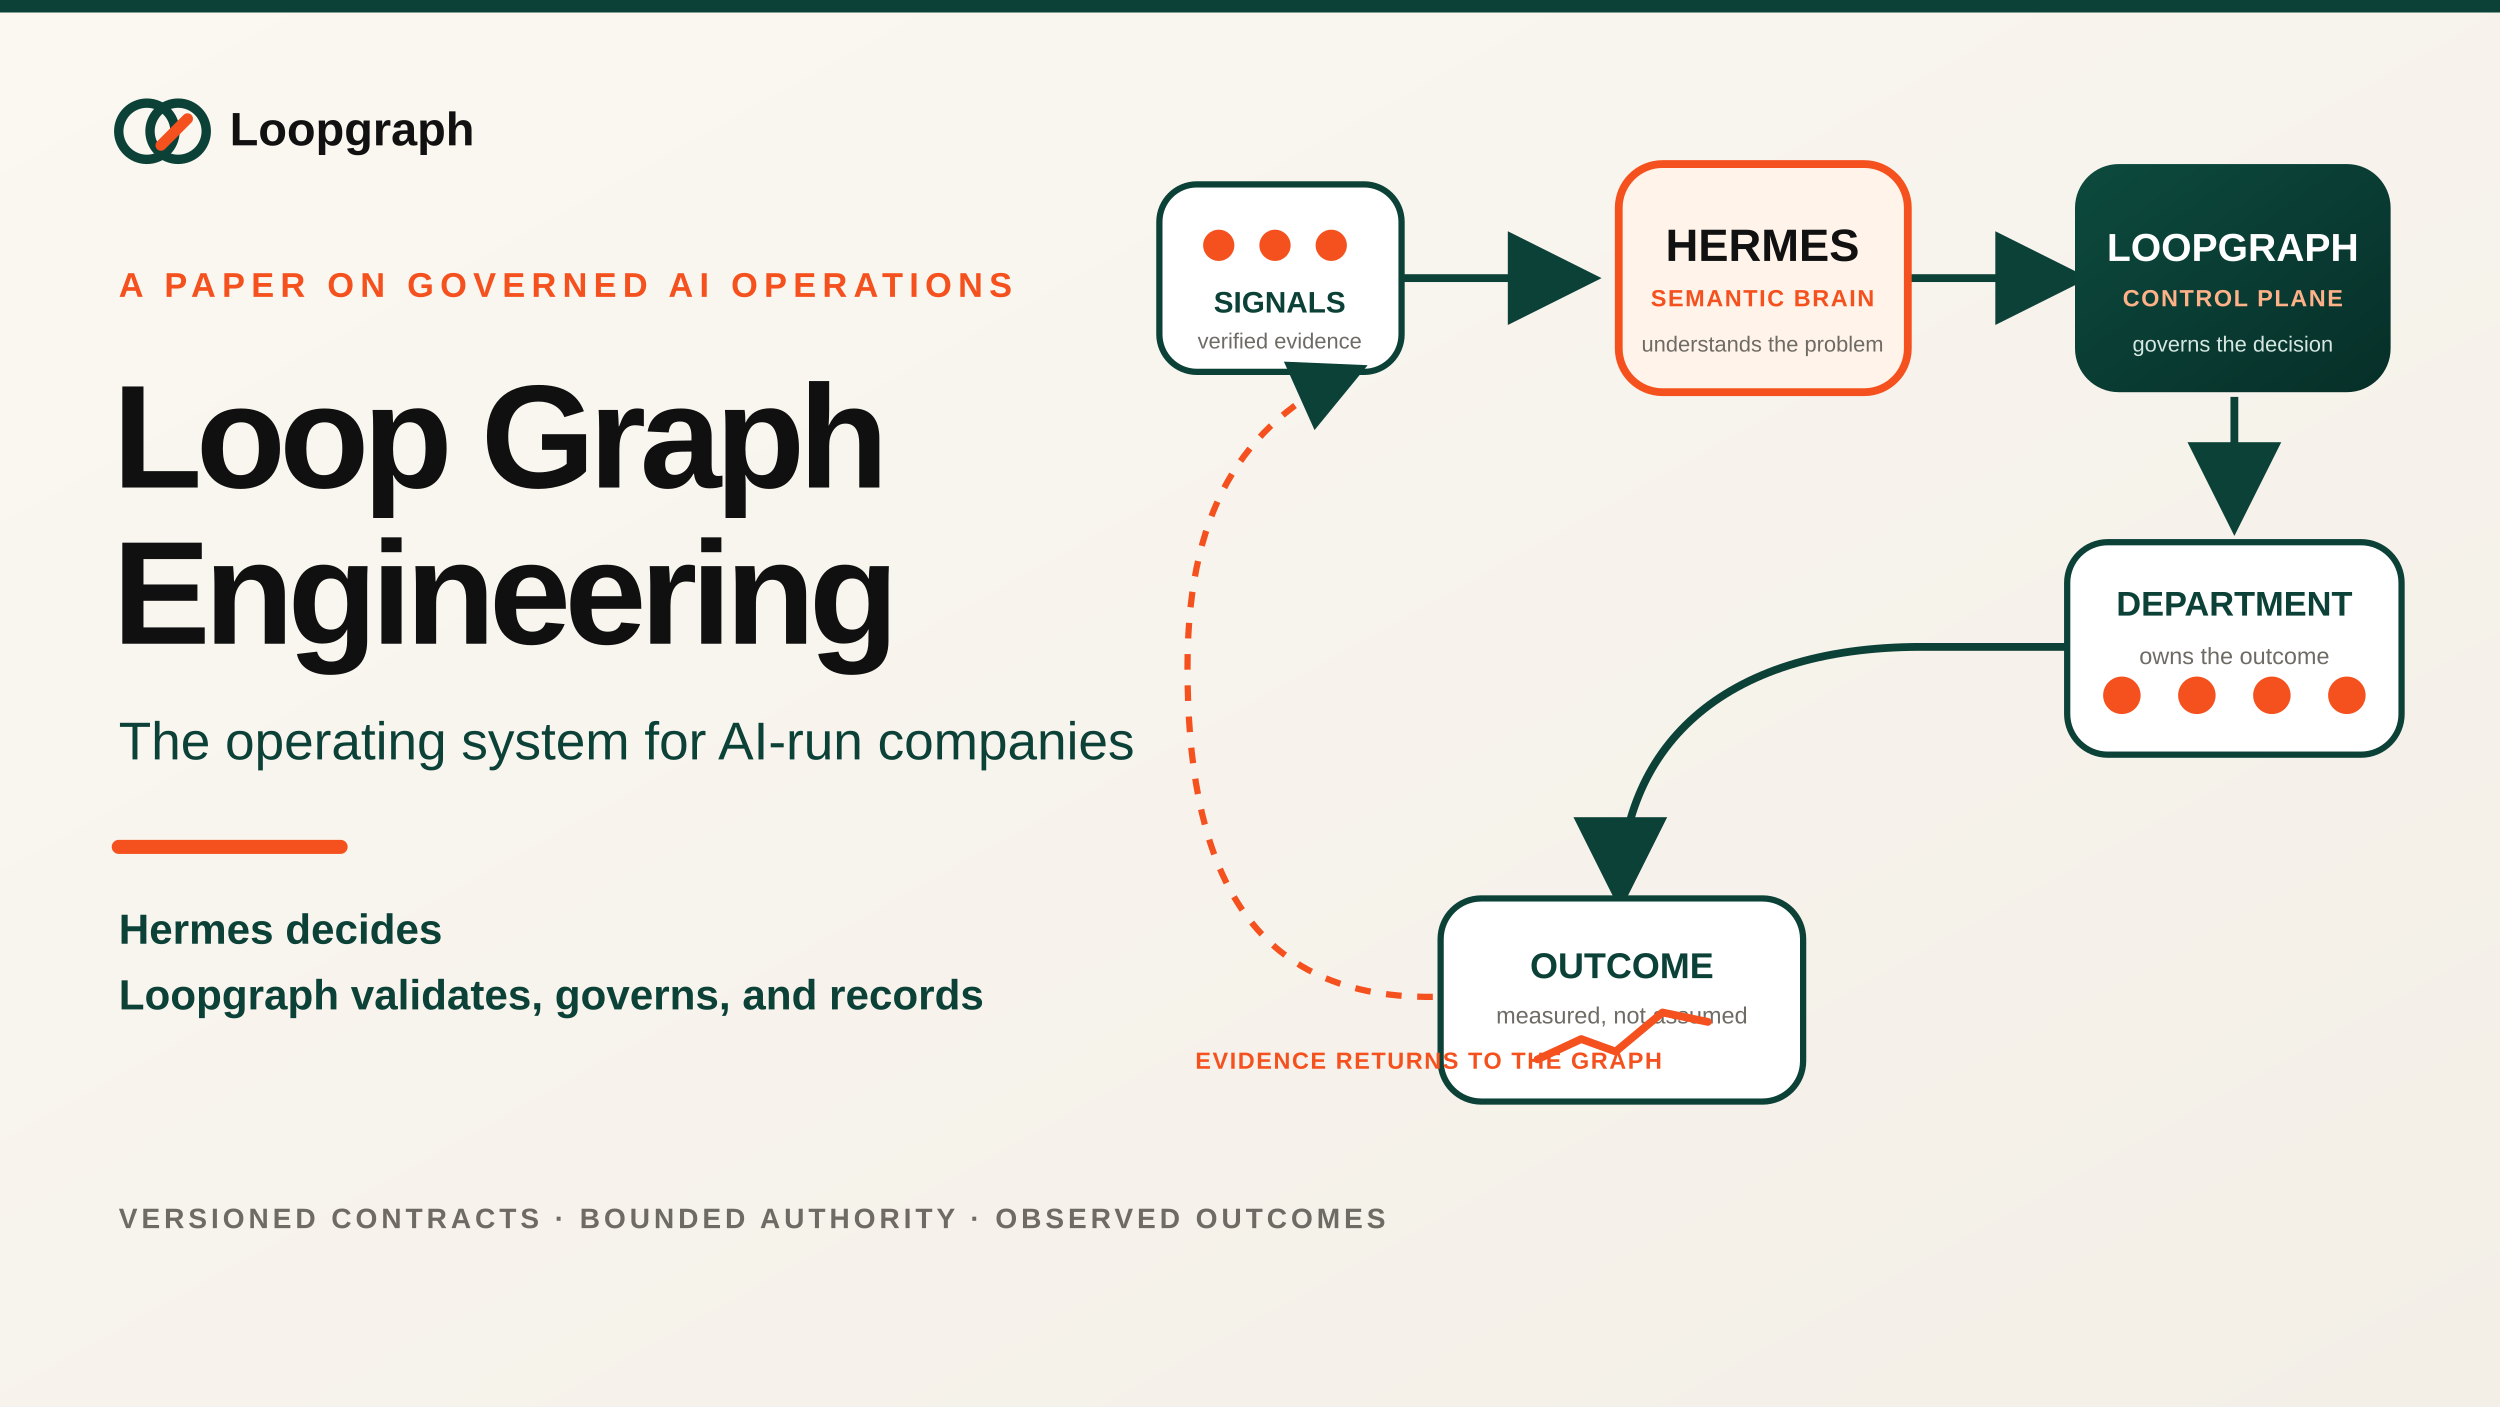
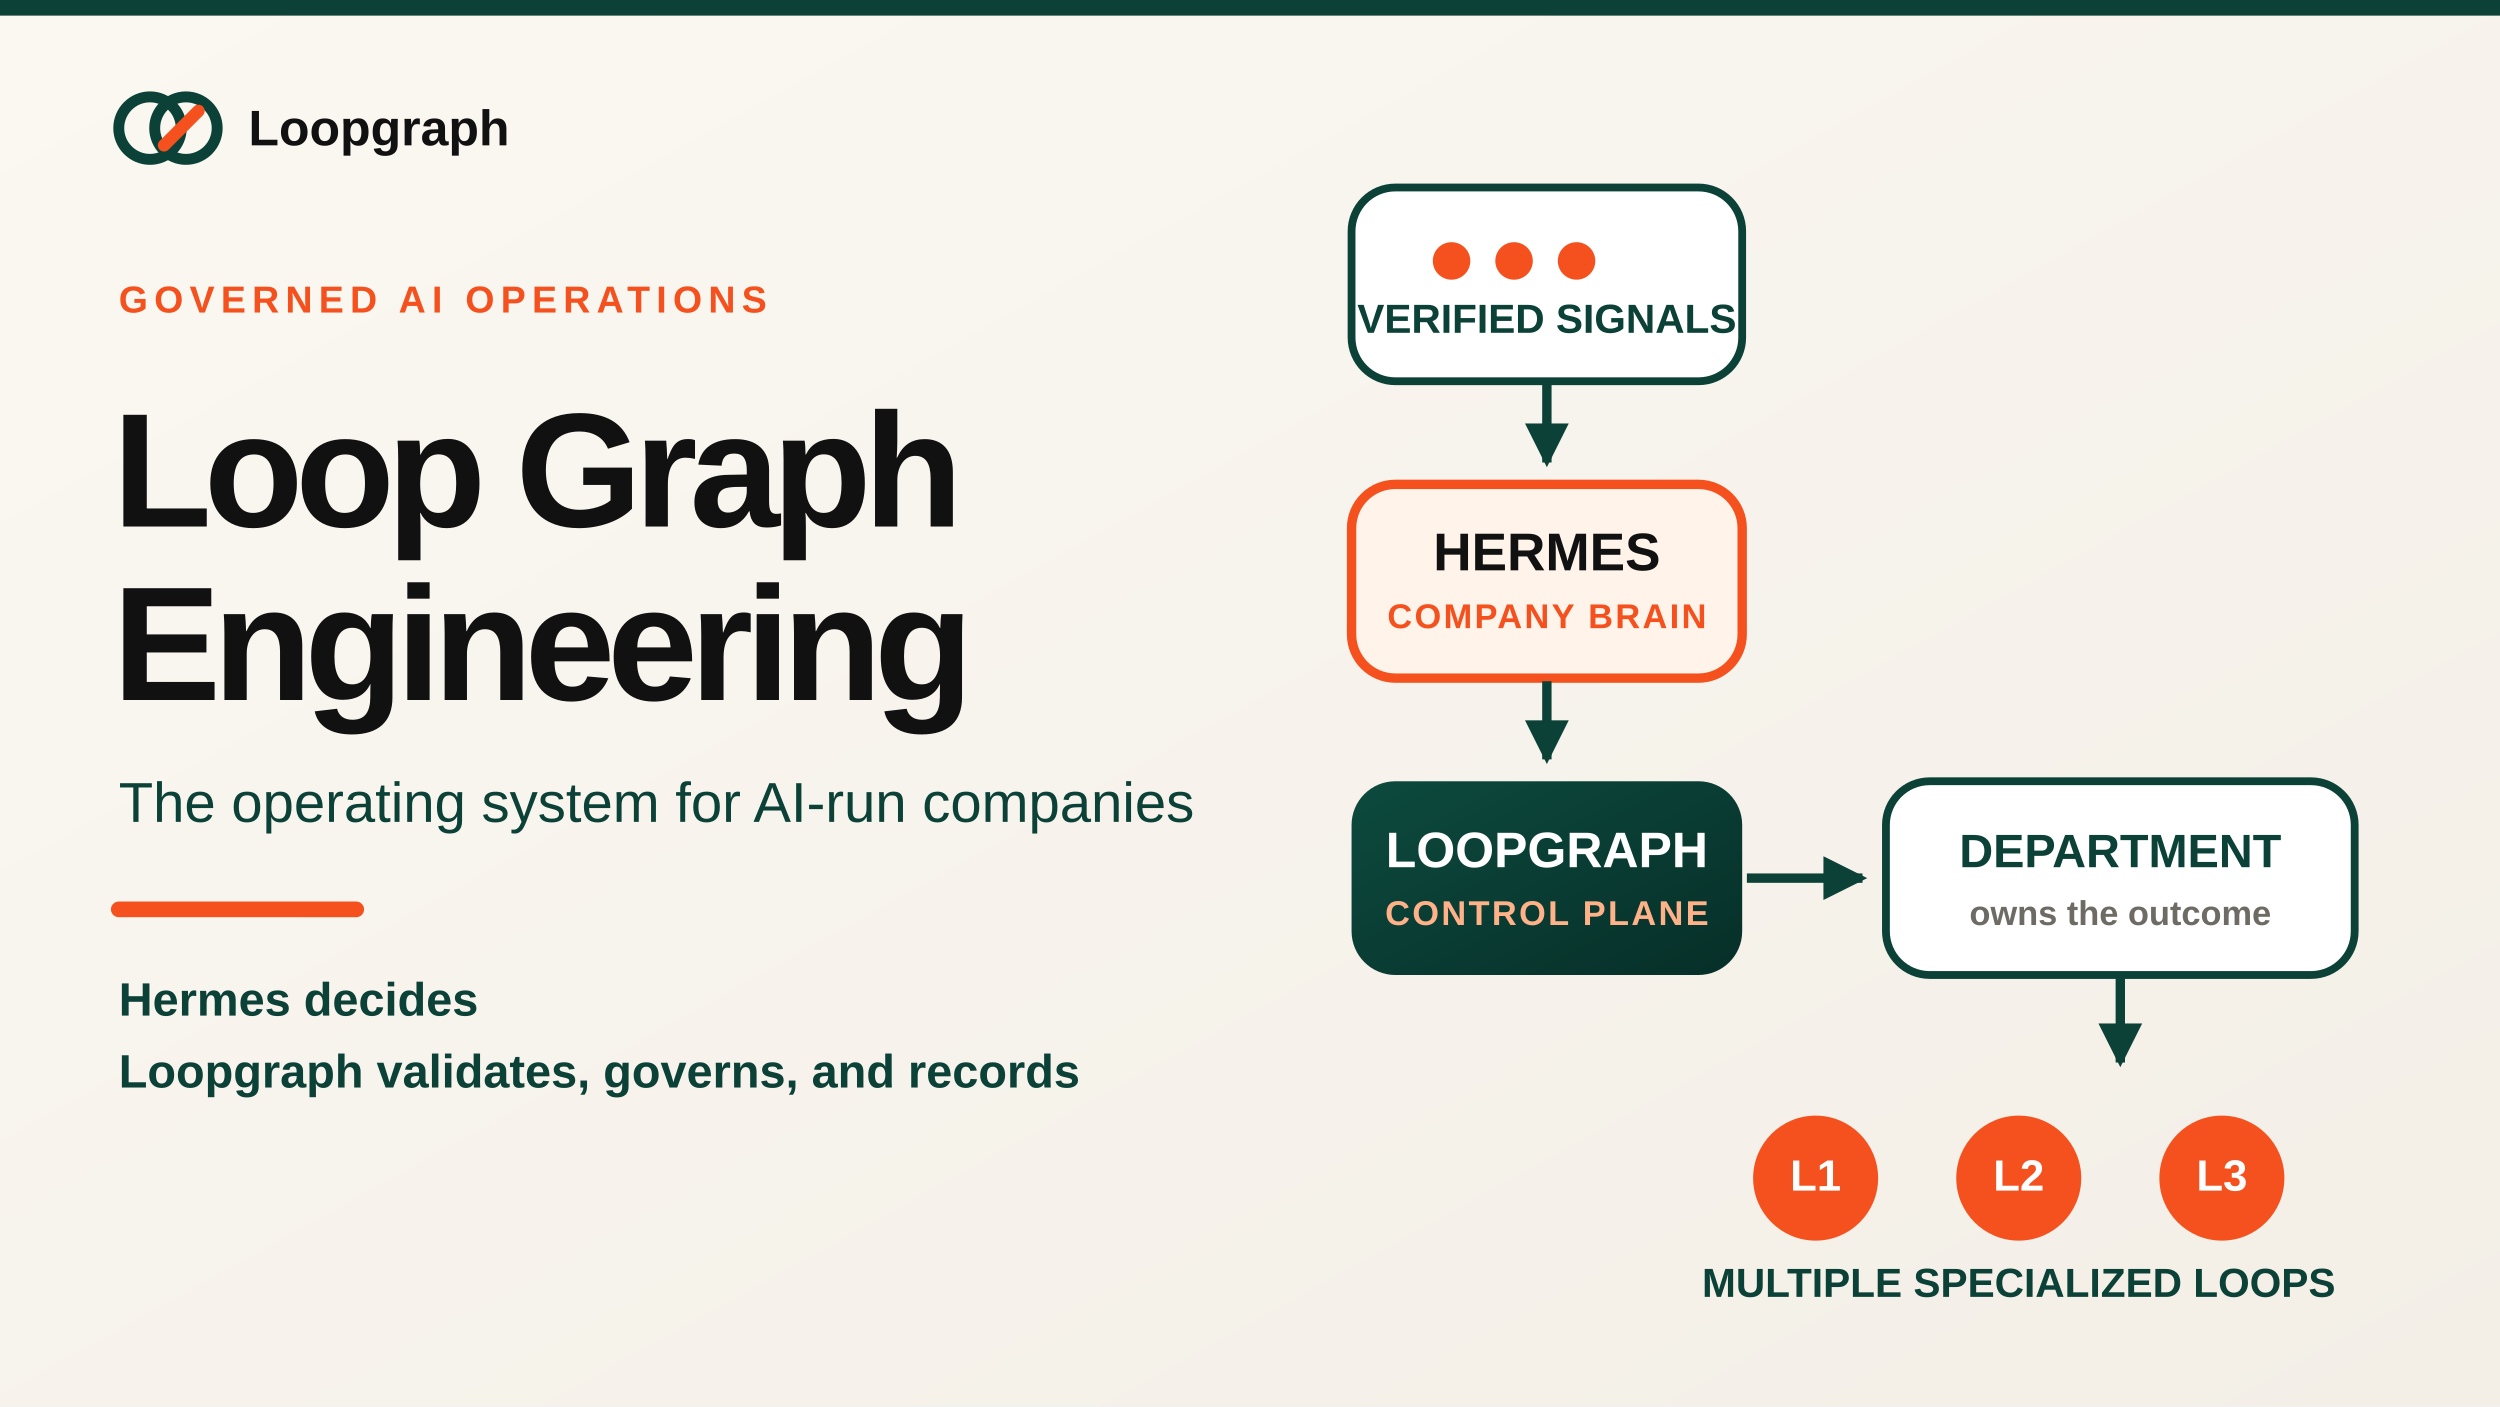
<svg xmlns="http://www.w3.org/2000/svg" width="1600" height="900" viewBox="0 0 1600 900" role="img" aria-labelledby="title desc">
  <defs>
    <linearGradient id="paper" x1="0" y1="0" x2="1" y2="1">
-       <stop offset="0" stop-color="#fbf8f2" />
+       <stop stop-color="#fbf8f2" />
      <stop offset="1" stop-color="#f3efe7" />
    </linearGradient>
    <linearGradient id="green" x1="0" y1="0" x2="1" y2="1">
-       <stop offset="0" stop-color="#0d4a3e" />
+       <stop stop-color="#0d4a3e" />
      <stop offset="1" stop-color="#062f28" />
    </linearGradient>
-     <marker id="arrow" markerWidth="12" markerHeight="12" refX="10" refY="6" orient="auto">
-       <path d="M0 0L12 6L0 12Z" fill="#0b4137" />
+     <marker id="arrow" markerUnits="userSpaceOnUse" markerWidth="28" markerHeight="28" refX="25" refY="14" orient="auto">
+       <path d="M0 0L28 14L0 28Z" fill="#0b4137" />
    </marker>
  </defs>
  <rect width="1600" height="900" fill="url(#paper)" />
-   <path d="M0 0H1600V8H0Z" fill="#0b4137" />
-   <g transform="translate(72 62)">
-     <circle cx="22" cy="22" r="18" fill="none" stroke="#0b4137" stroke-width="6" />
-     <circle cx="42" cy="22" r="18" fill="none" stroke="#0b4137" stroke-width="6" />
-     <path d="M31 31L48 14" stroke="#f4511e" stroke-width="7" stroke-linecap="round" />
-     <text x="75" y="31" font-family="Arial, Helvetica, sans-serif" font-size="30" font-weight="700" fill="#111">Loopgraph</text>
-   </g>
+   <rect width="1600" height="10" fill="#0b4137" />
  <g font-family="Arial, Helvetica, sans-serif">
-     <text x="76" y="190" font-size="22" font-weight="700" letter-spacing="4" fill="#f4511e">A PAPER ON GOVERNED AI OPERATIONS</text>
-     <text x="72" y="312" font-size="94" font-weight="800" letter-spacing="-4" fill="#101010">Loop Graph</text>
-     <text x="72" y="412" font-size="94" font-weight="800" letter-spacing="-4" fill="#101010">Engineering</text>
-     <text x="76" y="486" font-size="34" font-weight="500" fill="#0b4137">The operating system for AI-run companies</text>
-     <line x1="76" y1="542" x2="218" y2="542" stroke="#f4511e" stroke-width="9" stroke-linecap="round" />
-     <text x="76" y="604" font-size="27" font-weight="700" fill="#0b4137">Hermes decides</text>
-     <text x="76" y="646" font-size="27" font-weight="700" fill="#0b4137">Loopgraph validates, governs, and records</text>
-     <text x="76" y="786" font-size="18" font-weight="700" letter-spacing="2.5" fill="#6e6b65">VERSIONED CONTRACTS · BOUNDED AUTHORITY · OBSERVED OUTCOMES</text>
-   </g>
-   <g font-family="Arial, Helvetica, sans-serif">
-     <path d="M866 178H1015" stroke="#0b4137" stroke-width="5" marker-end="url(#arrow)" />
-     <path d="M1201 178H1327" stroke="#0b4137" stroke-width="5" marker-end="url(#arrow)" />
-     <path d="M1430 254V333" stroke="#0b4137" stroke-width="5" marker-end="url(#arrow)" />
-     <path d="M1323 414H1230C1100 414 1037 480 1037 573" fill="none" stroke="#0b4137" stroke-width="5" marker-end="url(#arrow)" />
-     <g transform="translate(742 118)">
-       <rect width="155" height="120" rx="24" fill="#fff" stroke="#0b4137" stroke-width="4" />
-       <circle cx="38" cy="39" r="10" fill="#f4511e" />
-       <circle cx="74" cy="39" r="10" fill="#f4511e" />
-       <circle cx="110" cy="39" r="10" fill="#f4511e" />
-       <text x="77" y="82" text-anchor="middle" font-size="19" font-weight="700" fill="#0b4137">SIGNALS</text>
-       <text x="77" y="105" text-anchor="middle" font-size="14" fill="#6e6b65">verified evidence</text>
+     <g transform="translate(72 58)">
+       <circle cx="24" cy="24" r="20" fill="none" stroke="#0b4137" stroke-width="7" />
+       <circle cx="47" cy="24" r="20" fill="none" stroke="#0b4137" stroke-width="7" />
+       <path d="M33 35L55 13" stroke="#f4511e" stroke-width="8" stroke-linecap="round" />
+       <text x="87" y="35" font-size="32" font-weight="800" fill="#111">Loopgraph</text>
    </g>
-     <g transform="translate(1036 105)">
-       <rect width="185" height="146" rx="28" fill="#fff3ea" stroke="#f4511e" stroke-width="5" />
-       <text x="92" y="62" text-anchor="middle" font-size="29" font-weight="800" fill="#111">HERMES</text>
-       <text x="92" y="91" text-anchor="middle" font-size="15" font-weight="700" letter-spacing="1" fill="#f4511e">SEMANTIC BRAIN</text>
-       <text x="92" y="120" text-anchor="middle" font-size="14" fill="#6e6b65">understands the problem</text>
+     <text x="76" y="200" font-size="24" font-weight="800" letter-spacing="4" fill="#f4511e">GOVERNED AI OPERATIONS</text>
+     <text x="72" y="337" font-size="104" font-weight="850" letter-spacing="-5" fill="#111">Loop Graph</text>
+     <text x="72" y="448" font-size="104" font-weight="850" letter-spacing="-5" fill="#111">Engineering</text>
+     <text x="76" y="526" font-size="36" font-weight="500" fill="#0b4137">The operating system for AI-run companies</text>
+     <line x1="76" y1="582" x2="228" y2="582" stroke="#f4511e" stroke-width="10" stroke-linecap="round" />
+     <text x="76" y="650" font-size="30" font-weight="800" fill="#0b4137">Hermes decides</text>
+     <text x="76" y="696" font-size="30" font-weight="800" fill="#0b4137">Loopgraph validates, governs, and records</text>
+     <g transform="translate(865 120)">
+       <rect width="250" height="124" rx="28" fill="#fff" stroke="#0b4137" stroke-width="5" />
+       <circle cx="64" cy="47" r="12" fill="#f4511e" />
+       <circle cx="104" cy="47" r="12" fill="#f4511e" />
+       <circle cx="144" cy="47" r="12" fill="#f4511e" />
+       <text x="125" y="93" text-anchor="middle" font-size="26" font-weight="800" fill="#0b4137">VERIFIED SIGNALS</text>
    </g>
-     <g transform="translate(1328 105)">
-       <rect width="202" height="146" rx="28" fill="url(#green)" />
-       <text x="101" y="62" text-anchor="middle" font-size="25" font-weight="800" fill="#fff">LOOPGRAPH</text>
-       <text x="101" y="91" text-anchor="middle" font-size="15" font-weight="700" letter-spacing="1" fill="#ffb188">CONTROL PLANE</text>
-       <text x="101" y="120" text-anchor="middle" font-size="14" fill="#d6e7e2">governs the decision</text>
+     <path d="M990 246V296" stroke="#0b4137" stroke-width="6" marker-end="url(#arrow)" />
+     <g transform="translate(865 310)">
+       <rect width="250" height="124" rx="28" fill="#fff3ea" stroke="#f4511e" stroke-width="6" />
+       <text x="125" y="55" text-anchor="middle" font-size="34" font-weight="850" fill="#111">HERMES</text>
+       <text x="125" y="92" text-anchor="middle" font-size="22" font-weight="800" letter-spacing="1.5" fill="#f4511e">COMPANY BRAIN</text>
    </g>
-     <g transform="translate(1323 347)">
-       <rect width="214" height="136" rx="26" fill="#fff" stroke="#0b4137" stroke-width="4" />
-       <text x="107" y="47" text-anchor="middle" font-size="22" font-weight="800" fill="#0b4137">DEPARTMENT</text>
-       <text x="107" y="78" text-anchor="middle" font-size="15" fill="#6e6b65">owns the outcome</text>
-       <g transform="translate(35 98)">
-         <circle cx="0" cy="0" r="12" fill="#f4511e" />
-         <circle cx="48" cy="0" r="12" fill="#f4511e" />
-         <circle cx="96" cy="0" r="12" fill="#f4511e" />
-         <circle cx="144" cy="0" r="12" fill="#f4511e" />
-       </g>
+     <path d="M990 436V486" stroke="#0b4137" stroke-width="6" marker-end="url(#arrow)" />
+     <g transform="translate(865 500)">
+       <rect width="250" height="124" rx="28" fill="url(#green)" />
+       <text x="125" y="55" text-anchor="middle" font-size="32" font-weight="850" fill="#fff">LOOPGRAPH</text>
+       <text x="125" y="92" text-anchor="middle" font-size="22" font-weight="800" letter-spacing="1.5" fill="#ffb188">CONTROL PLANE</text>
    </g>
-     <g transform="translate(922 575)">
-       <rect width="232" height="130" rx="26" fill="#fff" stroke="#0b4137" stroke-width="4" />
-       <text x="116" y="51" text-anchor="middle" font-size="23" font-weight="800" fill="#0b4137">OUTCOME</text>
-       <text x="116" y="80" text-anchor="middle" font-size="15" fill="#6e6b65">measured, not assumed</text>
-       <path d="M62 103L90 90L112 98L142 73L171 79" fill="none" stroke="#f4511e" stroke-width="5" stroke-linecap="round" stroke-linejoin="round" />
+     <path d="M1118 562H1192" stroke="#0b4137" stroke-width="6" marker-end="url(#arrow)" />
+     <g transform="translate(1207 500)">
+       <rect width="300" height="124" rx="28" fill="#fff" stroke="#0b4137" stroke-width="5" />
+       <text x="150" y="55" text-anchor="middle" font-size="30" font-weight="850" fill="#0b4137">DEPARTMENT</text>
+       <text x="150" y="92" text-anchor="middle" font-size="22" font-weight="700" fill="#6e6b65">owns the outcome</text>
    </g>
-     <path d="M917 638C794 639 760 548 760 427C760 319 801 267 868 237" fill="none" stroke="#f4511e" stroke-width="4" stroke-dasharray="10 10" marker-end="url(#arrow)" />
-     <text x="765" y="684" font-size="15" font-weight="700" letter-spacing="1" fill="#f4511e">EVIDENCE RETURNS TO THE GRAPH</text>
+     <path d="M1357 626V680" stroke="#0b4137" stroke-width="6" marker-end="url(#arrow)" />
+     <g transform="translate(1122 714)">
+       <circle cx="40" cy="40" r="40" fill="#f4511e" />
+       <circle cx="170" cy="40" r="40" fill="#f4511e" />
+       <circle cx="300" cy="40" r="40" fill="#f4511e" />
+       <text x="40" y="48" text-anchor="middle" font-size="28" font-weight="850" fill="#fff">L1</text>
+       <text x="170" y="48" text-anchor="middle" font-size="28" font-weight="850" fill="#fff">L2</text>
+       <text x="300" y="48" text-anchor="middle" font-size="28" font-weight="850" fill="#fff">L3</text>
+       <text x="170" y="116" text-anchor="middle" font-size="26" font-weight="800" fill="#0b4137">MULTIPLE SPECIALIZED LOOPS</text>
+     </g>
  </g>
</svg>
